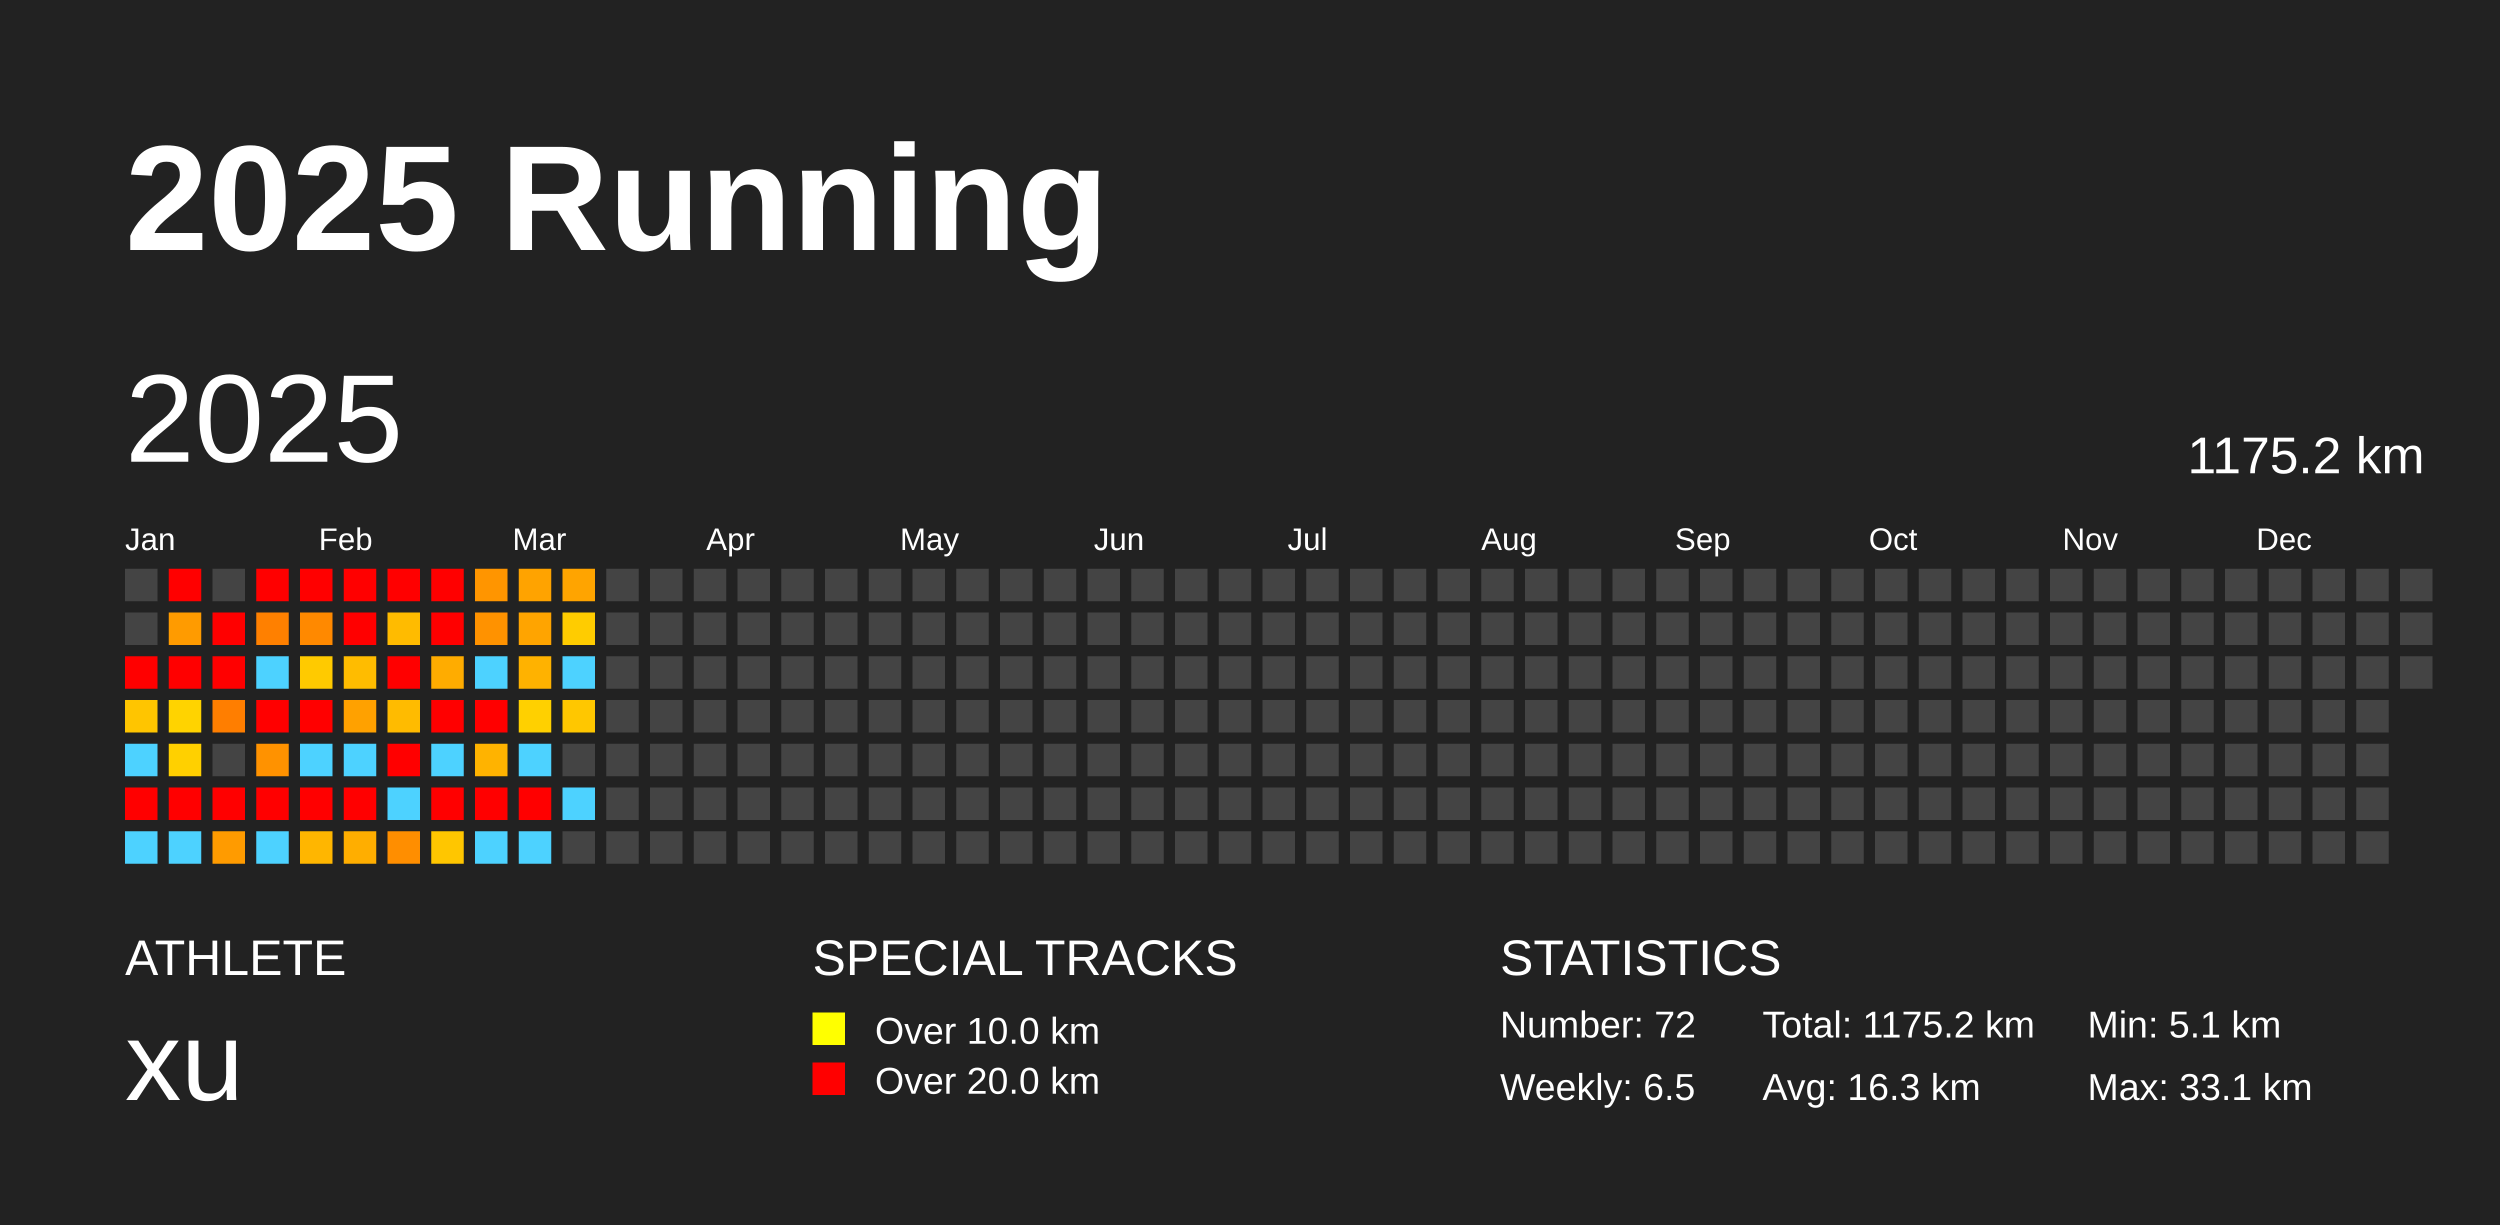
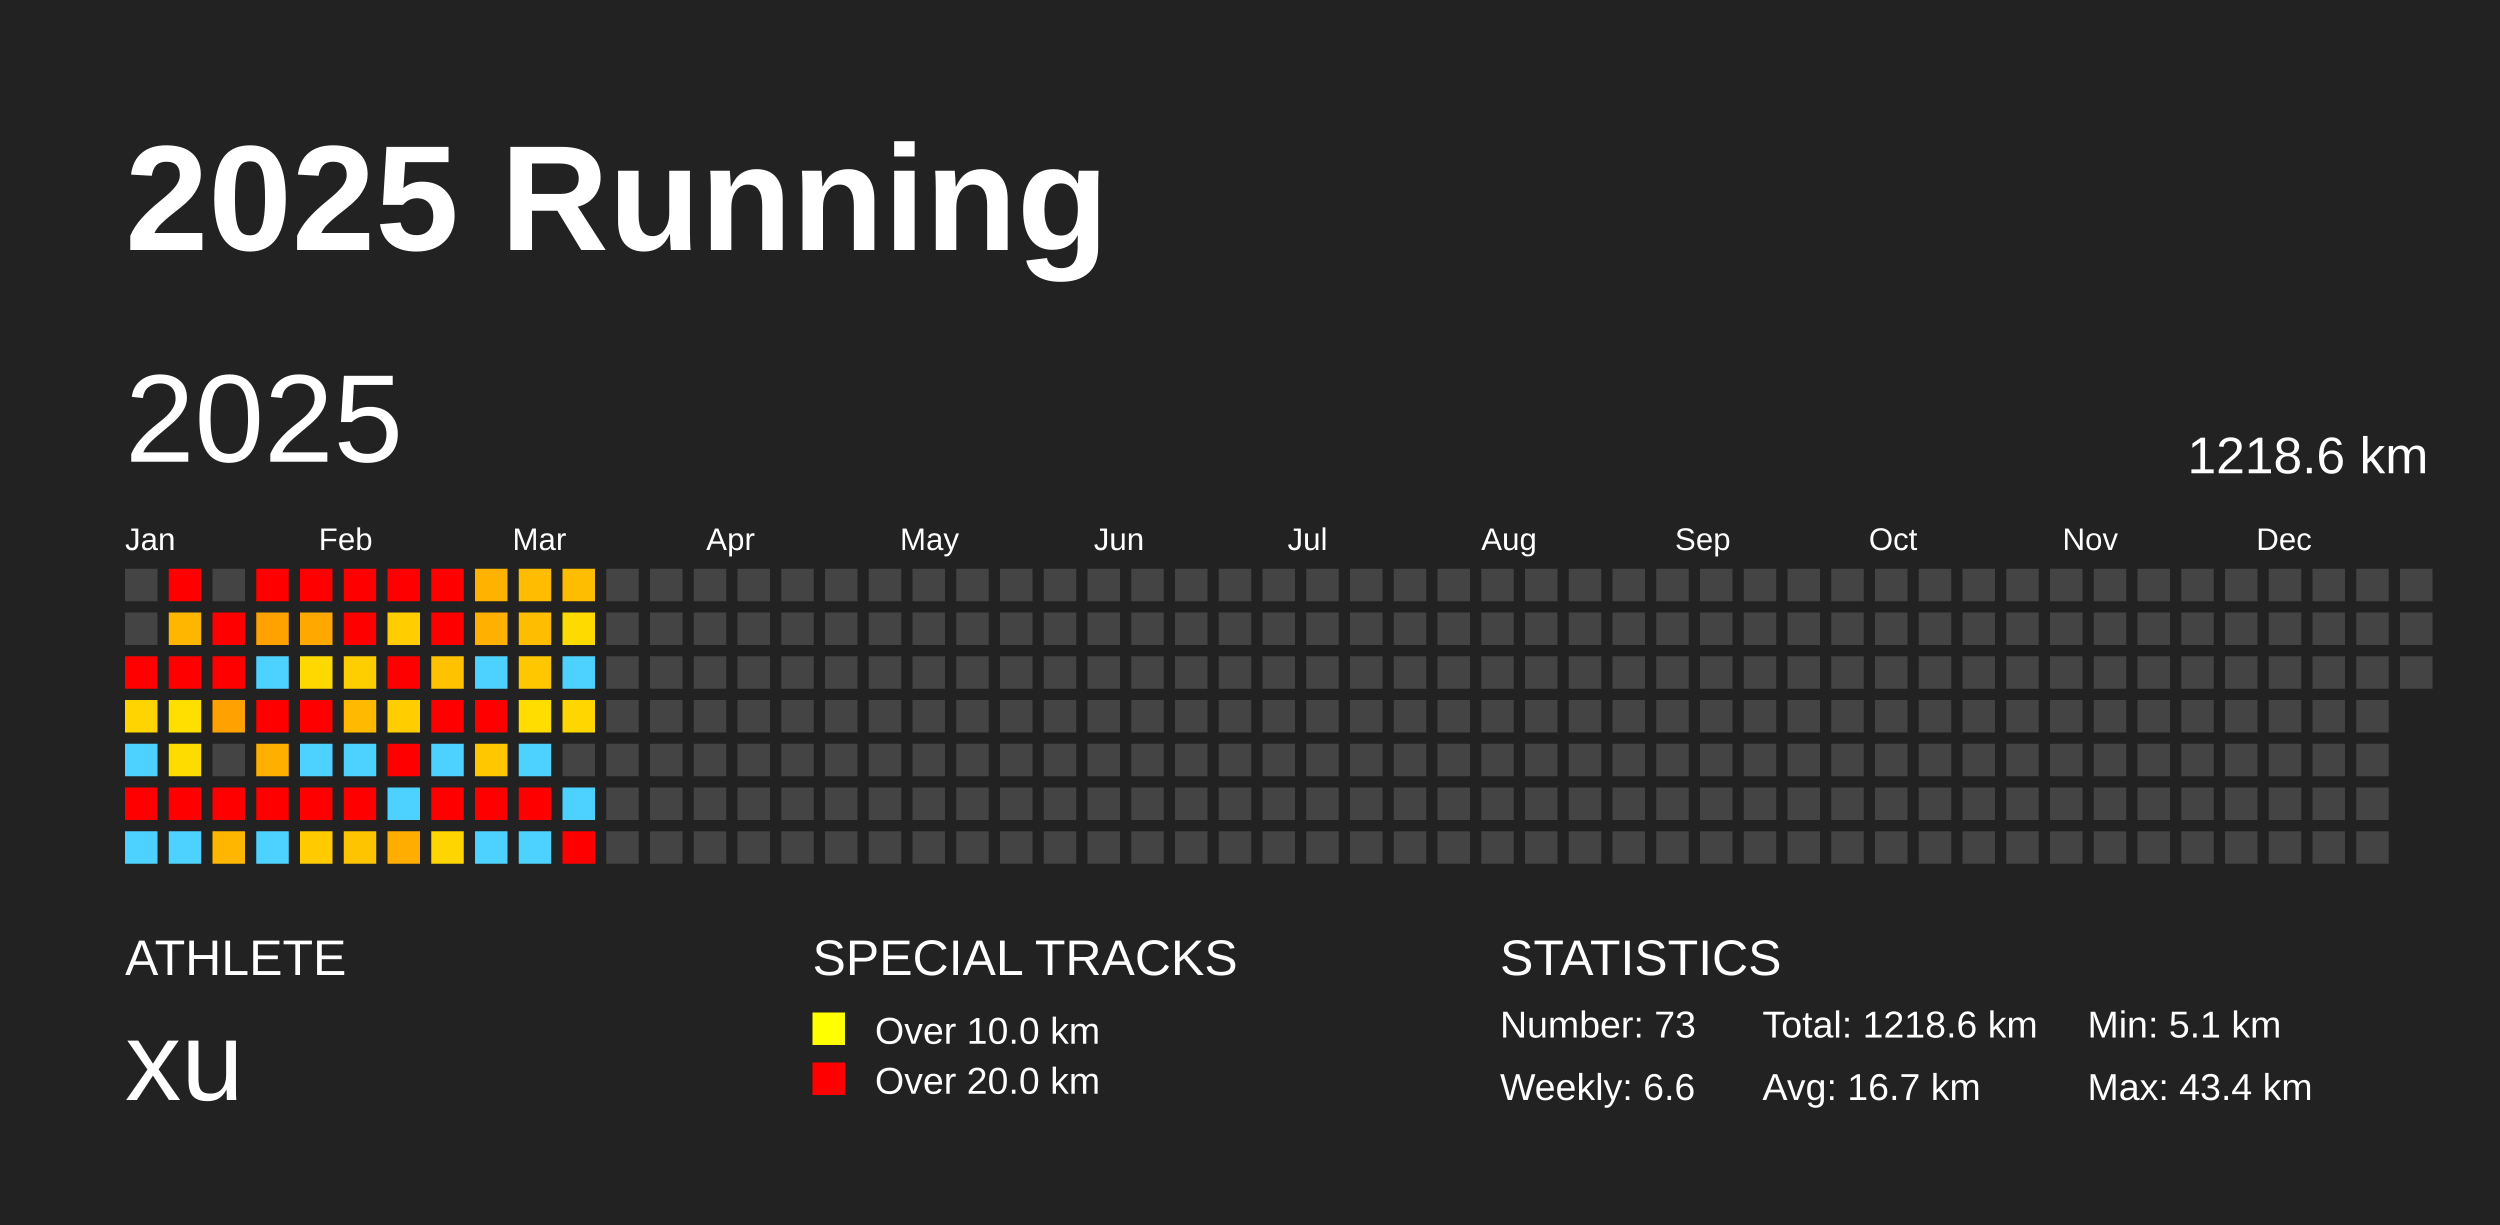
<svg xmlns="http://www.w3.org/2000/svg" baseProfile="full" height="98mm" version="1.1" viewBox="0,0,200,98" width="200mm">
  <defs />
  <rect fill="#222222" height="98" width="200" x="0" y="0" />
  <text fill="#FFFFFF" style="font-size:12px; font-family:Arial; font-weight:bold;" x="10" y="20">2025 Running</text>
  <text fill="#FFFFFF" style="font-size:4px; font-family:Arial" x="10" y="78">ATHLETE</text>
  <text fill="#FFFFFF" style="font-size:9px; font-family:Arial" x="10" y="88">xu</text>
  <text fill="#FFFFFF" style="font-size:4px; font-family:Arial" x="65" y="78">SPECIAL TRACKS</text>
  <rect fill="yellow" height="2.6" width="2.6" x="65" y="81" />
  <text fill="#FFFFFF" style="font-size:3px; font-family:Arial" x="70" y="83.5">Over 10.0 km</text>
  <rect fill="red" height="2.6" width="2.6" x="65" y="85" />
  <text fill="#FFFFFF" style="font-size:3px; font-family:Arial" x="70" y="87.5">Over 20.0 km</text>
  <text fill="#FFFFFF" style="font-size:4px; font-family:Arial" x="120" y="78">STATISTICS</text>
-   <text fill="#FFFFFF" style="font-size:3px; font-family:Arial" x="120" y="83">Number: 72</text>
-   <text fill="#FFFFFF" style="font-size:3px; font-family:Arial" x="120" y="88">Weekly: 6.5</text>
-   <text fill="#FFFFFF" style="font-size:3px; font-family:Arial" x="141" y="83">Total: 1175.2 km</text>
-   <text fill="#FFFFFF" style="font-size:3px; font-family:Arial" x="141" y="88">Avg: 16.3 km</text>
+   <text fill="#FFFFFF" style="font-size:3px; font-family:Arial" x="120" y="83">Number: 73</text>
+   <text fill="#FFFFFF" style="font-size:3px; font-family:Arial" x="120" y="88">Weekly: 6.6</text>
+   <text fill="#FFFFFF" style="font-size:3px; font-family:Arial" x="141" y="83">Total: 1218.6 km</text>
+   <text fill="#FFFFFF" style="font-size:3px; font-family:Arial" x="141" y="88">Avg: 16.7 km</text>
  <text fill="#FFFFFF" style="font-size:3px; font-family:Arial" x="167" y="83">Min: 5.1 km</text>
-   <text fill="#FFFFFF" style="font-size:3px; font-family:Arial" x="167" y="88">Max: 33.1 km</text>
+   <text fill="#FFFFFF" style="font-size:3px; font-family:Arial" x="167" y="88">Max: 43.4 km</text>
  <text dominant-baseline="hanging" fill="#FFFFFF" style="font-size:10.0px; font-family:Arial;" x="10" y="30">2025</text>
-   <text dominant-baseline="hanging" fill="#FFFFFF" style="font-size:4.125px; font-family:Arial;" x="175" y="35">1175.2 km</text>
+   <text dominant-baseline="hanging" fill="#FFFFFF" style="font-size:4.125px; font-family:Arial;" x="175" y="35">1218.6 km</text>
  <text fill="#FFFFFF" style="font-size:2.5px; font-family:Arial" x="10.0" y="44">Jan</text>
  <text fill="#FFFFFF" style="font-size:2.5px; font-family:Arial" x="25.5" y="44">Feb</text>
  <text fill="#FFFFFF" style="font-size:2.5px; font-family:Arial" x="41.0" y="44">Mar</text>
  <text fill="#FFFFFF" style="font-size:2.5px; font-family:Arial" x="56.5" y="44">Apr</text>
  <text fill="#FFFFFF" style="font-size:2.5px; font-family:Arial" x="72.0" y="44">May</text>
  <text fill="#FFFFFF" style="font-size:2.5px; font-family:Arial" x="87.5" y="44">Jun</text>
  <text fill="#FFFFFF" style="font-size:2.5px; font-family:Arial" x="103.0" y="44">Jul</text>
  <text fill="#FFFFFF" style="font-size:2.5px; font-family:Arial" x="118.5" y="44">Aug</text>
  <text fill="#FFFFFF" style="font-size:2.5px; font-family:Arial" x="134.0" y="44">Sep</text>
  <text fill="#FFFFFF" style="font-size:2.5px; font-family:Arial" x="149.5" y="44">Oct</text>
  <text fill="#FFFFFF" style="font-size:2.5px; font-family:Arial" x="165.0" y="44">Nov</text>
  <text fill="#FFFFFF" style="font-size:2.5px; font-family:Arial" x="180.5" y="44">Dec</text>
  <rect fill="#444444" height="2.6" width="2.6" x="10.0" y="45.5" />
  <rect fill="#444444" height="2.6" width="2.6" x="10.0" y="49.0" />
  <rect fill="red" height="2.6" width="2.6" x="10.0" y="52.5" />
-   <rect fill="#ffc500" height="2.6" width="2.6" x="10.0" y="56.0" />
+   <rect fill="#ffd400" height="2.6" width="2.6" x="10.0" y="56.0" />
  <rect fill="#4dd2ff" height="2.6" width="2.6" x="10.0" y="59.5" />
  <rect fill="red" height="2.6" width="2.6" x="10.0" y="63.0" />
  <rect fill="#4dd2ff" height="2.6" width="2.6" x="10.0" y="66.5" />
  <rect fill="red" height="2.6" width="2.6" x="13.5" y="45.5" />
-   <rect fill="#ff9b00" height="2.6" width="2.6" x="13.5" y="49.0" />
+   <rect fill="#ffb600" height="2.6" width="2.6" x="13.5" y="49.0" />
  <rect fill="red" height="2.6" width="2.6" x="13.5" y="52.5" />
-   <rect fill="#ffd300" height="2.6" width="2.6" x="13.5" y="56.0" />
-   <rect fill="#ffd000" height="2.6" width="2.6" x="13.5" y="59.5" />
+   <rect fill="#ffdf00" height="2.6" width="2.6" x="13.5" y="56.0" />
+   <rect fill="#ffdc00" height="2.6" width="2.6" x="13.5" y="59.5" />
  <rect fill="red" height="2.6" width="2.6" x="13.5" y="63.0" />
  <rect fill="#4dd2ff" height="2.6" width="2.6" x="13.5" y="66.5" />
  <rect fill="#444444" height="2.6" width="2.6" x="17.0" y="45.5" />
  <rect fill="red" height="2.6" width="2.6" x="17.0" y="49.0" />
  <rect fill="red" height="2.6" width="2.6" x="17.0" y="52.5" />
-   <rect fill="#ff7e00" height="2.6" width="2.6" x="17.0" y="56.0" />
+   <rect fill="#ffa100" height="2.6" width="2.6" x="17.0" y="56.0" />
  <rect fill="#444444" height="2.6" width="2.6" x="17.0" y="59.5" />
  <rect fill="red" height="2.6" width="2.6" x="17.0" y="63.0" />
-   <rect fill="#ff9b00" height="2.6" width="2.6" x="17.0" y="66.5" />
+   <rect fill="#ffb600" height="2.6" width="2.6" x="17.0" y="66.5" />
  <rect fill="red" height="2.6" width="2.6" x="20.5" y="45.5" />
-   <rect fill="#ff8000" height="2.6" width="2.6" x="20.5" y="49.0" />
+   <rect fill="#ffa200" height="2.6" width="2.6" x="20.5" y="49.0" />
  <rect fill="#4dd2ff" height="2.6" width="2.6" x="20.5" y="52.5" />
  <rect fill="red" height="2.6" width="2.6" x="20.5" y="56.0" />
-   <rect fill="#ff9200" height="2.6" width="2.6" x="20.5" y="59.5" />
+   <rect fill="#ffaf00" height="2.6" width="2.6" x="20.5" y="59.5" />
  <rect fill="red" height="2.6" width="2.6" x="20.5" y="63.0" />
  <rect fill="#4dd2ff" height="2.6" width="2.6" x="20.5" y="66.5" />
  <rect fill="red" height="2.6" width="2.6" x="24.0" y="45.5" />
-   <rect fill="#ff8900" height="2.6" width="2.6" x="24.0" y="49.0" />
-   <rect fill="#ffca00" height="2.6" width="2.6" x="24.0" y="52.5" />
+   <rect fill="#ffa900" height="2.6" width="2.6" x="24.0" y="49.0" />
+   <rect fill="#ffd800" height="2.6" width="2.6" x="24.0" y="52.5" />
  <rect fill="red" height="2.6" width="2.6" x="24.0" y="56.0" />
  <rect fill="#4dd2ff" height="2.6" width="2.6" x="24.0" y="59.5" />
  <rect fill="red" height="2.6" width="2.6" x="24.0" y="63.0" />
-   <rect fill="#ffb600" height="2.6" width="2.6" x="24.0" y="66.5" />
+   <rect fill="#ffca00" height="2.6" width="2.6" x="24.0" y="66.5" />
  <rect fill="red" height="2.6" width="2.6" x="27.5" y="45.5" />
  <rect fill="red" height="2.6" width="2.6" x="27.5" y="49.0" />
-   <rect fill="#ffbc00" height="2.6" width="2.6" x="27.5" y="52.5" />
-   <rect fill="#ffa100" height="2.6" width="2.6" x="27.5" y="56.0" />
+   <rect fill="#ffce00" height="2.6" width="2.6" x="27.5" y="52.5" />
+   <rect fill="#ffba00" height="2.6" width="2.6" x="27.5" y="56.0" />
  <rect fill="#4dd2ff" height="2.6" width="2.6" x="27.5" y="59.5" />
  <rect fill="red" height="2.6" width="2.6" x="27.5" y="63.0" />
-   <rect fill="#ffae00" height="2.6" width="2.6" x="27.5" y="66.5" />
+   <rect fill="#ffc400" height="2.6" width="2.6" x="27.5" y="66.5" />
  <rect fill="red" height="2.6" width="2.6" x="31.0" y="45.5" />
-   <rect fill="#ffbb00" height="2.6" width="2.6" x="31.0" y="49.0" />
+   <rect fill="#ffcd00" height="2.6" width="2.6" x="31.0" y="49.0" />
  <rect fill="red" height="2.6" width="2.6" x="31.0" y="52.5" />
-   <rect fill="#ffbb00" height="2.6" width="2.6" x="31.0" y="56.0" />
+   <rect fill="#ffcd00" height="2.6" width="2.6" x="31.0" y="56.0" />
  <rect fill="red" height="2.6" width="2.6" x="31.0" y="59.5" />
  <rect fill="#4dd2ff" height="2.6" width="2.6" x="31.0" y="63.0" />
-   <rect fill="#ff8e00" height="2.6" width="2.6" x="31.0" y="66.5" />
+   <rect fill="#ffad00" height="2.6" width="2.6" x="31.0" y="66.5" />
  <rect fill="red" height="2.6" width="2.6" x="34.5" y="45.5" />
  <rect fill="red" height="2.6" width="2.6" x="34.5" y="49.0" />
-   <rect fill="#ffac00" height="2.6" width="2.6" x="34.5" y="52.5" />
+   <rect fill="#ffc200" height="2.6" width="2.6" x="34.5" y="52.5" />
  <rect fill="red" height="2.6" width="2.6" x="34.5" y="56.0" />
  <rect fill="#4dd2ff" height="2.6" width="2.6" x="34.5" y="59.5" />
  <rect fill="red" height="2.6" width="2.6" x="34.5" y="63.0" />
-   <rect fill="#ffc600" height="2.6" width="2.6" x="34.5" y="66.5" />
-   <rect fill="#ff9500" height="2.6" width="2.6" x="38.0" y="45.5" />
-   <rect fill="#ff9200" height="2.6" width="2.6" x="38.0" y="49.0" />
+   <rect fill="#ffd500" height="2.6" width="2.6" x="34.5" y="66.5" />
+   <rect fill="#ffb200" height="2.6" width="2.6" x="38.0" y="45.5" />
+   <rect fill="#ffb000" height="2.6" width="2.6" x="38.0" y="49.0" />
  <rect fill="#4dd2ff" height="2.6" width="2.6" x="38.0" y="52.5" />
  <rect fill="red" height="2.6" width="2.6" x="38.0" y="56.0" />
-   <rect fill="#ffb300" height="2.6" width="2.6" x="38.0" y="59.5" />
+   <rect fill="#ffc700" height="2.6" width="2.6" x="38.0" y="59.5" />
  <rect fill="red" height="2.6" width="2.6" x="38.0" y="63.0" />
  <rect fill="#4dd2ff" height="2.6" width="2.6" x="38.0" y="66.5" />
-   <rect fill="#ffa300" height="2.6" width="2.6" x="41.5" y="45.5" />
-   <rect fill="#ffa400" height="2.6" width="2.6" x="41.5" y="49.0" />
-   <rect fill="#ffb200" height="2.6" width="2.6" x="41.5" y="52.5" />
-   <rect fill="#ffd000" height="2.6" width="2.6" x="41.5" y="56.0" />
+   <rect fill="#ffbc00" height="2.6" width="2.6" x="41.5" y="45.5" />
+   <rect fill="#ffbd00" height="2.6" width="2.6" x="41.5" y="49.0" />
+   <rect fill="#ffc700" height="2.6" width="2.6" x="41.5" y="52.5" />
+   <rect fill="#ffdd00" height="2.6" width="2.6" x="41.5" y="56.0" />
  <rect fill="#4dd2ff" height="2.6" width="2.6" x="41.5" y="59.5" />
  <rect fill="red" height="2.6" width="2.6" x="41.5" y="63.0" />
  <rect fill="#4dd2ff" height="2.6" width="2.6" x="41.5" y="66.5" />
-   <rect fill="#ffa400" height="2.6" width="2.6" x="45.0" y="45.5" />
-   <rect fill="#ffcc00" height="2.6" width="2.6" x="45.0" y="49.0" />
+   <rect fill="#ffbd00" height="2.6" width="2.6" x="45.0" y="45.5" />
+   <rect fill="#ffda00" height="2.6" width="2.6" x="45.0" y="49.0" />
  <rect fill="#4dd2ff" height="2.6" width="2.6" x="45.0" y="52.5" />
-   <rect fill="#ffc700" height="2.6" width="2.6" x="45.0" y="56.0" />
+   <rect fill="#ffd600" height="2.6" width="2.6" x="45.0" y="56.0" />
  <rect fill="#444444" height="2.6" width="2.6" x="45.0" y="59.5" />
  <rect fill="#4dd2ff" height="2.6" width="2.6" x="45.0" y="63.0" />
-   <rect fill="#444444" height="2.6" width="2.6" x="45.0" y="66.5" />
+   <rect fill="red" height="2.6" width="2.6" x="45.0" y="66.5" />
  <rect fill="#444444" height="2.6" width="2.6" x="48.5" y="45.5" />
  <rect fill="#444444" height="2.6" width="2.6" x="48.5" y="49.0" />
  <rect fill="#444444" height="2.6" width="2.6" x="48.5" y="52.5" />
  <rect fill="#444444" height="2.6" width="2.6" x="48.5" y="56.0" />
  <rect fill="#444444" height="2.6" width="2.6" x="48.5" y="59.5" />
  <rect fill="#444444" height="2.6" width="2.6" x="48.5" y="63.0" />
  <rect fill="#444444" height="2.6" width="2.6" x="48.5" y="66.5" />
  <rect fill="#444444" height="2.6" width="2.6" x="52.0" y="45.5" />
  <rect fill="#444444" height="2.6" width="2.6" x="52.0" y="49.0" />
  <rect fill="#444444" height="2.6" width="2.6" x="52.0" y="52.5" />
  <rect fill="#444444" height="2.6" width="2.6" x="52.0" y="56.0" />
  <rect fill="#444444" height="2.6" width="2.6" x="52.0" y="59.5" />
  <rect fill="#444444" height="2.6" width="2.6" x="52.0" y="63.0" />
  <rect fill="#444444" height="2.6" width="2.6" x="52.0" y="66.5" />
  <rect fill="#444444" height="2.6" width="2.6" x="55.5" y="45.5" />
  <rect fill="#444444" height="2.6" width="2.6" x="55.5" y="49.0" />
  <rect fill="#444444" height="2.6" width="2.6" x="55.5" y="52.5" />
  <rect fill="#444444" height="2.6" width="2.6" x="55.5" y="56.0" />
  <rect fill="#444444" height="2.6" width="2.6" x="55.5" y="59.5" />
  <rect fill="#444444" height="2.6" width="2.6" x="55.5" y="63.0" />
  <rect fill="#444444" height="2.6" width="2.6" x="55.5" y="66.5" />
  <rect fill="#444444" height="2.6" width="2.6" x="59.0" y="45.5" />
  <rect fill="#444444" height="2.6" width="2.6" x="59.0" y="49.0" />
  <rect fill="#444444" height="2.6" width="2.6" x="59.0" y="52.5" />
  <rect fill="#444444" height="2.6" width="2.6" x="59.0" y="56.0" />
  <rect fill="#444444" height="2.6" width="2.6" x="59.0" y="59.5" />
  <rect fill="#444444" height="2.6" width="2.6" x="59.0" y="63.0" />
  <rect fill="#444444" height="2.6" width="2.6" x="59.0" y="66.5" />
  <rect fill="#444444" height="2.6" width="2.6" x="62.5" y="45.5" />
  <rect fill="#444444" height="2.6" width="2.6" x="62.5" y="49.0" />
  <rect fill="#444444" height="2.6" width="2.6" x="62.5" y="52.5" />
  <rect fill="#444444" height="2.6" width="2.6" x="62.5" y="56.0" />
  <rect fill="#444444" height="2.6" width="2.6" x="62.5" y="59.5" />
  <rect fill="#444444" height="2.6" width="2.6" x="62.5" y="63.0" />
  <rect fill="#444444" height="2.6" width="2.6" x="62.5" y="66.5" />
  <rect fill="#444444" height="2.6" width="2.6" x="66.0" y="45.5" />
  <rect fill="#444444" height="2.6" width="2.6" x="66.0" y="49.0" />
  <rect fill="#444444" height="2.6" width="2.6" x="66.0" y="52.5" />
  <rect fill="#444444" height="2.6" width="2.6" x="66.0" y="56.0" />
  <rect fill="#444444" height="2.6" width="2.6" x="66.0" y="59.5" />
  <rect fill="#444444" height="2.6" width="2.6" x="66.0" y="63.0" />
  <rect fill="#444444" height="2.6" width="2.6" x="66.0" y="66.5" />
  <rect fill="#444444" height="2.6" width="2.6" x="69.5" y="45.5" />
  <rect fill="#444444" height="2.6" width="2.6" x="69.5" y="49.0" />
  <rect fill="#444444" height="2.6" width="2.6" x="69.5" y="52.5" />
  <rect fill="#444444" height="2.6" width="2.6" x="69.5" y="56.0" />
  <rect fill="#444444" height="2.6" width="2.6" x="69.5" y="59.5" />
  <rect fill="#444444" height="2.6" width="2.6" x="69.5" y="63.0" />
  <rect fill="#444444" height="2.6" width="2.6" x="69.5" y="66.5" />
  <rect fill="#444444" height="2.6" width="2.6" x="73.0" y="45.5" />
  <rect fill="#444444" height="2.6" width="2.6" x="73.0" y="49.0" />
  <rect fill="#444444" height="2.6" width="2.6" x="73.0" y="52.5" />
  <rect fill="#444444" height="2.6" width="2.6" x="73.0" y="56.0" />
  <rect fill="#444444" height="2.6" width="2.6" x="73.0" y="59.5" />
  <rect fill="#444444" height="2.6" width="2.6" x="73.0" y="63.0" />
  <rect fill="#444444" height="2.6" width="2.6" x="73.0" y="66.5" />
  <rect fill="#444444" height="2.6" width="2.6" x="76.5" y="45.5" />
  <rect fill="#444444" height="2.6" width="2.6" x="76.5" y="49.0" />
  <rect fill="#444444" height="2.6" width="2.6" x="76.5" y="52.5" />
  <rect fill="#444444" height="2.6" width="2.6" x="76.5" y="56.0" />
  <rect fill="#444444" height="2.6" width="2.6" x="76.5" y="59.5" />
  <rect fill="#444444" height="2.6" width="2.6" x="76.5" y="63.0" />
  <rect fill="#444444" height="2.6" width="2.6" x="76.5" y="66.5" />
  <rect fill="#444444" height="2.6" width="2.6" x="80.0" y="45.5" />
  <rect fill="#444444" height="2.6" width="2.6" x="80.0" y="49.0" />
  <rect fill="#444444" height="2.6" width="2.6" x="80.0" y="52.5" />
  <rect fill="#444444" height="2.6" width="2.6" x="80.0" y="56.0" />
  <rect fill="#444444" height="2.6" width="2.6" x="80.0" y="59.5" />
  <rect fill="#444444" height="2.6" width="2.6" x="80.0" y="63.0" />
  <rect fill="#444444" height="2.6" width="2.6" x="80.0" y="66.5" />
  <rect fill="#444444" height="2.6" width="2.6" x="83.5" y="45.5" />
  <rect fill="#444444" height="2.6" width="2.6" x="83.5" y="49.0" />
  <rect fill="#444444" height="2.6" width="2.6" x="83.5" y="52.5" />
  <rect fill="#444444" height="2.6" width="2.6" x="83.5" y="56.0" />
  <rect fill="#444444" height="2.6" width="2.6" x="83.5" y="59.5" />
  <rect fill="#444444" height="2.6" width="2.6" x="83.5" y="63.0" />
  <rect fill="#444444" height="2.6" width="2.6" x="83.5" y="66.5" />
  <rect fill="#444444" height="2.6" width="2.6" x="87.0" y="45.5" />
  <rect fill="#444444" height="2.6" width="2.6" x="87.0" y="49.0" />
  <rect fill="#444444" height="2.6" width="2.6" x="87.0" y="52.5" />
  <rect fill="#444444" height="2.6" width="2.6" x="87.0" y="56.0" />
  <rect fill="#444444" height="2.6" width="2.6" x="87.0" y="59.5" />
  <rect fill="#444444" height="2.6" width="2.6" x="87.0" y="63.0" />
  <rect fill="#444444" height="2.6" width="2.6" x="87.0" y="66.5" />
  <rect fill="#444444" height="2.6" width="2.6" x="90.5" y="45.5" />
  <rect fill="#444444" height="2.6" width="2.6" x="90.5" y="49.0" />
  <rect fill="#444444" height="2.6" width="2.6" x="90.5" y="52.5" />
  <rect fill="#444444" height="2.6" width="2.6" x="90.5" y="56.0" />
  <rect fill="#444444" height="2.6" width="2.6" x="90.5" y="59.5" />
  <rect fill="#444444" height="2.6" width="2.6" x="90.5" y="63.0" />
  <rect fill="#444444" height="2.6" width="2.6" x="90.5" y="66.5" />
  <rect fill="#444444" height="2.6" width="2.6" x="94.0" y="45.5" />
  <rect fill="#444444" height="2.6" width="2.6" x="94.0" y="49.0" />
  <rect fill="#444444" height="2.6" width="2.6" x="94.0" y="52.5" />
  <rect fill="#444444" height="2.6" width="2.6" x="94.0" y="56.0" />
  <rect fill="#444444" height="2.6" width="2.6" x="94.0" y="59.5" />
  <rect fill="#444444" height="2.6" width="2.6" x="94.0" y="63.0" />
  <rect fill="#444444" height="2.6" width="2.6" x="94.0" y="66.5" />
  <rect fill="#444444" height="2.6" width="2.6" x="97.5" y="45.5" />
  <rect fill="#444444" height="2.6" width="2.6" x="97.5" y="49.0" />
  <rect fill="#444444" height="2.6" width="2.6" x="97.5" y="52.5" />
  <rect fill="#444444" height="2.6" width="2.6" x="97.5" y="56.0" />
  <rect fill="#444444" height="2.6" width="2.6" x="97.5" y="59.5" />
  <rect fill="#444444" height="2.6" width="2.6" x="97.5" y="63.0" />
  <rect fill="#444444" height="2.6" width="2.6" x="97.5" y="66.5" />
  <rect fill="#444444" height="2.6" width="2.6" x="101.0" y="45.5" />
  <rect fill="#444444" height="2.6" width="2.6" x="101.0" y="49.0" />
  <rect fill="#444444" height="2.6" width="2.6" x="101.0" y="52.5" />
  <rect fill="#444444" height="2.6" width="2.6" x="101.0" y="56.0" />
  <rect fill="#444444" height="2.6" width="2.6" x="101.0" y="59.5" />
  <rect fill="#444444" height="2.6" width="2.6" x="101.0" y="63.0" />
  <rect fill="#444444" height="2.6" width="2.6" x="101.0" y="66.5" />
  <rect fill="#444444" height="2.6" width="2.6" x="104.5" y="45.5" />
  <rect fill="#444444" height="2.6" width="2.6" x="104.5" y="49.0" />
  <rect fill="#444444" height="2.6" width="2.6" x="104.5" y="52.5" />
  <rect fill="#444444" height="2.6" width="2.6" x="104.5" y="56.0" />
  <rect fill="#444444" height="2.6" width="2.6" x="104.5" y="59.5" />
  <rect fill="#444444" height="2.6" width="2.6" x="104.5" y="63.0" />
  <rect fill="#444444" height="2.6" width="2.6" x="104.5" y="66.5" />
  <rect fill="#444444" height="2.6" width="2.6" x="108.0" y="45.5" />
  <rect fill="#444444" height="2.6" width="2.6" x="108.0" y="49.0" />
  <rect fill="#444444" height="2.6" width="2.6" x="108.0" y="52.5" />
  <rect fill="#444444" height="2.6" width="2.6" x="108.0" y="56.0" />
  <rect fill="#444444" height="2.6" width="2.6" x="108.0" y="59.5" />
  <rect fill="#444444" height="2.6" width="2.6" x="108.0" y="63.0" />
  <rect fill="#444444" height="2.6" width="2.6" x="108.0" y="66.5" />
  <rect fill="#444444" height="2.6" width="2.6" x="111.5" y="45.5" />
  <rect fill="#444444" height="2.6" width="2.6" x="111.5" y="49.0" />
  <rect fill="#444444" height="2.6" width="2.6" x="111.5" y="52.5" />
  <rect fill="#444444" height="2.6" width="2.6" x="111.5" y="56.0" />
  <rect fill="#444444" height="2.6" width="2.6" x="111.5" y="59.5" />
  <rect fill="#444444" height="2.6" width="2.6" x="111.5" y="63.0" />
  <rect fill="#444444" height="2.6" width="2.6" x="111.5" y="66.5" />
  <rect fill="#444444" height="2.6" width="2.6" x="115.0" y="45.5" />
  <rect fill="#444444" height="2.6" width="2.6" x="115.0" y="49.0" />
  <rect fill="#444444" height="2.6" width="2.6" x="115.0" y="52.5" />
  <rect fill="#444444" height="2.6" width="2.6" x="115.0" y="56.0" />
  <rect fill="#444444" height="2.6" width="2.6" x="115.0" y="59.5" />
  <rect fill="#444444" height="2.6" width="2.6" x="115.0" y="63.0" />
  <rect fill="#444444" height="2.6" width="2.6" x="115.0" y="66.5" />
  <rect fill="#444444" height="2.6" width="2.6" x="118.5" y="45.5" />
  <rect fill="#444444" height="2.6" width="2.6" x="118.5" y="49.0" />
  <rect fill="#444444" height="2.6" width="2.6" x="118.5" y="52.5" />
  <rect fill="#444444" height="2.6" width="2.6" x="118.5" y="56.0" />
  <rect fill="#444444" height="2.6" width="2.6" x="118.5" y="59.5" />
  <rect fill="#444444" height="2.6" width="2.6" x="118.5" y="63.0" />
  <rect fill="#444444" height="2.6" width="2.6" x="118.5" y="66.5" />
  <rect fill="#444444" height="2.6" width="2.6" x="122.0" y="45.5" />
  <rect fill="#444444" height="2.6" width="2.6" x="122.0" y="49.0" />
  <rect fill="#444444" height="2.6" width="2.6" x="122.0" y="52.5" />
  <rect fill="#444444" height="2.6" width="2.6" x="122.0" y="56.0" />
  <rect fill="#444444" height="2.6" width="2.6" x="122.0" y="59.5" />
  <rect fill="#444444" height="2.6" width="2.6" x="122.0" y="63.0" />
  <rect fill="#444444" height="2.6" width="2.6" x="122.0" y="66.5" />
  <rect fill="#444444" height="2.6" width="2.6" x="125.5" y="45.5" />
  <rect fill="#444444" height="2.6" width="2.6" x="125.5" y="49.0" />
  <rect fill="#444444" height="2.6" width="2.6" x="125.5" y="52.5" />
  <rect fill="#444444" height="2.6" width="2.6" x="125.5" y="56.0" />
  <rect fill="#444444" height="2.6" width="2.6" x="125.5" y="59.5" />
  <rect fill="#444444" height="2.6" width="2.6" x="125.5" y="63.0" />
  <rect fill="#444444" height="2.6" width="2.6" x="125.5" y="66.5" />
  <rect fill="#444444" height="2.6" width="2.6" x="129.0" y="45.5" />
  <rect fill="#444444" height="2.6" width="2.6" x="129.0" y="49.0" />
  <rect fill="#444444" height="2.6" width="2.6" x="129.0" y="52.5" />
  <rect fill="#444444" height="2.6" width="2.6" x="129.0" y="56.0" />
  <rect fill="#444444" height="2.6" width="2.6" x="129.0" y="59.5" />
  <rect fill="#444444" height="2.6" width="2.6" x="129.0" y="63.0" />
  <rect fill="#444444" height="2.6" width="2.6" x="129.0" y="66.5" />
  <rect fill="#444444" height="2.6" width="2.6" x="132.5" y="45.5" />
  <rect fill="#444444" height="2.6" width="2.6" x="132.5" y="49.0" />
  <rect fill="#444444" height="2.6" width="2.6" x="132.5" y="52.5" />
  <rect fill="#444444" height="2.6" width="2.6" x="132.5" y="56.0" />
  <rect fill="#444444" height="2.6" width="2.6" x="132.5" y="59.5" />
  <rect fill="#444444" height="2.6" width="2.6" x="132.5" y="63.0" />
  <rect fill="#444444" height="2.6" width="2.6" x="132.5" y="66.5" />
  <rect fill="#444444" height="2.6" width="2.6" x="136.0" y="45.5" />
  <rect fill="#444444" height="2.6" width="2.6" x="136.0" y="49.0" />
  <rect fill="#444444" height="2.6" width="2.6" x="136.0" y="52.5" />
  <rect fill="#444444" height="2.6" width="2.6" x="136.0" y="56.0" />
  <rect fill="#444444" height="2.6" width="2.6" x="136.0" y="59.5" />
  <rect fill="#444444" height="2.6" width="2.6" x="136.0" y="63.0" />
  <rect fill="#444444" height="2.6" width="2.6" x="136.0" y="66.5" />
  <rect fill="#444444" height="2.6" width="2.6" x="139.5" y="45.5" />
  <rect fill="#444444" height="2.6" width="2.6" x="139.5" y="49.0" />
  <rect fill="#444444" height="2.6" width="2.6" x="139.5" y="52.5" />
  <rect fill="#444444" height="2.6" width="2.6" x="139.5" y="56.0" />
  <rect fill="#444444" height="2.6" width="2.6" x="139.5" y="59.5" />
  <rect fill="#444444" height="2.6" width="2.6" x="139.5" y="63.0" />
  <rect fill="#444444" height="2.6" width="2.6" x="139.5" y="66.5" />
  <rect fill="#444444" height="2.6" width="2.6" x="143.0" y="45.5" />
  <rect fill="#444444" height="2.6" width="2.6" x="143.0" y="49.0" />
  <rect fill="#444444" height="2.6" width="2.6" x="143.0" y="52.5" />
  <rect fill="#444444" height="2.6" width="2.6" x="143.0" y="56.0" />
  <rect fill="#444444" height="2.6" width="2.6" x="143.0" y="59.5" />
  <rect fill="#444444" height="2.6" width="2.6" x="143.0" y="63.0" />
  <rect fill="#444444" height="2.6" width="2.6" x="143.0" y="66.5" />
  <rect fill="#444444" height="2.6" width="2.6" x="146.5" y="45.5" />
  <rect fill="#444444" height="2.6" width="2.6" x="146.5" y="49.0" />
  <rect fill="#444444" height="2.6" width="2.6" x="146.5" y="52.5" />
  <rect fill="#444444" height="2.6" width="2.6" x="146.5" y="56.0" />
  <rect fill="#444444" height="2.6" width="2.6" x="146.5" y="59.5" />
  <rect fill="#444444" height="2.6" width="2.6" x="146.5" y="63.0" />
  <rect fill="#444444" height="2.6" width="2.6" x="146.5" y="66.5" />
  <rect fill="#444444" height="2.6" width="2.6" x="150.0" y="45.5" />
  <rect fill="#444444" height="2.6" width="2.6" x="150.0" y="49.0" />
  <rect fill="#444444" height="2.6" width="2.6" x="150.0" y="52.5" />
  <rect fill="#444444" height="2.6" width="2.6" x="150.0" y="56.0" />
  <rect fill="#444444" height="2.6" width="2.6" x="150.0" y="59.5" />
  <rect fill="#444444" height="2.6" width="2.6" x="150.0" y="63.0" />
  <rect fill="#444444" height="2.6" width="2.6" x="150.0" y="66.5" />
  <rect fill="#444444" height="2.6" width="2.6" x="153.5" y="45.5" />
  <rect fill="#444444" height="2.6" width="2.6" x="153.5" y="49.0" />
  <rect fill="#444444" height="2.6" width="2.6" x="153.5" y="52.5" />
  <rect fill="#444444" height="2.6" width="2.6" x="153.5" y="56.0" />
  <rect fill="#444444" height="2.6" width="2.6" x="153.5" y="59.5" />
  <rect fill="#444444" height="2.6" width="2.6" x="153.5" y="63.0" />
  <rect fill="#444444" height="2.6" width="2.6" x="153.5" y="66.5" />
  <rect fill="#444444" height="2.6" width="2.6" x="157.0" y="45.5" />
  <rect fill="#444444" height="2.6" width="2.6" x="157.0" y="49.0" />
  <rect fill="#444444" height="2.6" width="2.6" x="157.0" y="52.5" />
  <rect fill="#444444" height="2.6" width="2.6" x="157.0" y="56.0" />
  <rect fill="#444444" height="2.6" width="2.6" x="157.0" y="59.5" />
  <rect fill="#444444" height="2.6" width="2.6" x="157.0" y="63.0" />
  <rect fill="#444444" height="2.6" width="2.6" x="157.0" y="66.5" />
  <rect fill="#444444" height="2.6" width="2.6" x="160.5" y="45.5" />
  <rect fill="#444444" height="2.6" width="2.6" x="160.5" y="49.0" />
  <rect fill="#444444" height="2.6" width="2.6" x="160.5" y="52.5" />
  <rect fill="#444444" height="2.6" width="2.6" x="160.5" y="56.0" />
  <rect fill="#444444" height="2.6" width="2.6" x="160.5" y="59.5" />
  <rect fill="#444444" height="2.6" width="2.6" x="160.5" y="63.0" />
  <rect fill="#444444" height="2.6" width="2.6" x="160.5" y="66.5" />
  <rect fill="#444444" height="2.6" width="2.6" x="164.0" y="45.5" />
  <rect fill="#444444" height="2.6" width="2.6" x="164.0" y="49.0" />
  <rect fill="#444444" height="2.6" width="2.6" x="164.0" y="52.5" />
  <rect fill="#444444" height="2.6" width="2.6" x="164.0" y="56.0" />
  <rect fill="#444444" height="2.6" width="2.6" x="164.0" y="59.5" />
  <rect fill="#444444" height="2.6" width="2.6" x="164.0" y="63.0" />
  <rect fill="#444444" height="2.6" width="2.6" x="164.0" y="66.5" />
  <rect fill="#444444" height="2.6" width="2.6" x="167.5" y="45.5" />
  <rect fill="#444444" height="2.6" width="2.6" x="167.5" y="49.0" />
  <rect fill="#444444" height="2.6" width="2.6" x="167.5" y="52.5" />
  <rect fill="#444444" height="2.6" width="2.6" x="167.5" y="56.0" />
  <rect fill="#444444" height="2.6" width="2.6" x="167.5" y="59.5" />
  <rect fill="#444444" height="2.6" width="2.6" x="167.5" y="63.0" />
  <rect fill="#444444" height="2.6" width="2.6" x="167.5" y="66.5" />
  <rect fill="#444444" height="2.6" width="2.6" x="171.0" y="45.5" />
  <rect fill="#444444" height="2.6" width="2.6" x="171.0" y="49.0" />
  <rect fill="#444444" height="2.6" width="2.6" x="171.0" y="52.5" />
  <rect fill="#444444" height="2.6" width="2.6" x="171.0" y="56.0" />
  <rect fill="#444444" height="2.6" width="2.6" x="171.0" y="59.5" />
  <rect fill="#444444" height="2.6" width="2.6" x="171.0" y="63.0" />
  <rect fill="#444444" height="2.6" width="2.6" x="171.0" y="66.5" />
  <rect fill="#444444" height="2.6" width="2.6" x="174.5" y="45.5" />
  <rect fill="#444444" height="2.6" width="2.6" x="174.5" y="49.0" />
  <rect fill="#444444" height="2.6" width="2.6" x="174.5" y="52.5" />
  <rect fill="#444444" height="2.6" width="2.6" x="174.5" y="56.0" />
  <rect fill="#444444" height="2.6" width="2.6" x="174.5" y="59.5" />
  <rect fill="#444444" height="2.6" width="2.6" x="174.5" y="63.0" />
  <rect fill="#444444" height="2.6" width="2.6" x="174.5" y="66.5" />
  <rect fill="#444444" height="2.6" width="2.6" x="178.0" y="45.5" />
  <rect fill="#444444" height="2.6" width="2.6" x="178.0" y="49.0" />
  <rect fill="#444444" height="2.6" width="2.6" x="178.0" y="52.5" />
  <rect fill="#444444" height="2.6" width="2.6" x="178.0" y="56.0" />
  <rect fill="#444444" height="2.6" width="2.6" x="178.0" y="59.5" />
  <rect fill="#444444" height="2.6" width="2.6" x="178.0" y="63.0" />
  <rect fill="#444444" height="2.6" width="2.6" x="178.0" y="66.5" />
  <rect fill="#444444" height="2.6" width="2.6" x="181.5" y="45.5" />
  <rect fill="#444444" height="2.6" width="2.6" x="181.5" y="49.0" />
  <rect fill="#444444" height="2.6" width="2.6" x="181.5" y="52.5" />
  <rect fill="#444444" height="2.6" width="2.6" x="181.5" y="56.0" />
  <rect fill="#444444" height="2.6" width="2.6" x="181.5" y="59.5" />
  <rect fill="#444444" height="2.6" width="2.6" x="181.5" y="63.0" />
  <rect fill="#444444" height="2.6" width="2.6" x="181.5" y="66.5" />
  <rect fill="#444444" height="2.6" width="2.6" x="185.0" y="45.5" />
  <rect fill="#444444" height="2.6" width="2.6" x="185.0" y="49.0" />
  <rect fill="#444444" height="2.6" width="2.6" x="185.0" y="52.5" />
  <rect fill="#444444" height="2.6" width="2.6" x="185.0" y="56.0" />
  <rect fill="#444444" height="2.6" width="2.6" x="185.0" y="59.5" />
  <rect fill="#444444" height="2.6" width="2.6" x="185.0" y="63.0" />
  <rect fill="#444444" height="2.6" width="2.6" x="185.0" y="66.5" />
  <rect fill="#444444" height="2.6" width="2.6" x="188.5" y="45.5" />
  <rect fill="#444444" height="2.6" width="2.6" x="188.5" y="49.0" />
  <rect fill="#444444" height="2.6" width="2.6" x="188.5" y="52.5" />
  <rect fill="#444444" height="2.6" width="2.6" x="188.5" y="56.0" />
  <rect fill="#444444" height="2.6" width="2.6" x="188.5" y="59.5" />
  <rect fill="#444444" height="2.6" width="2.6" x="188.5" y="63.0" />
  <rect fill="#444444" height="2.6" width="2.6" x="188.5" y="66.5" />
  <rect fill="#444444" height="2.6" width="2.6" x="192.0" y="45.5" />
  <rect fill="#444444" height="2.6" width="2.6" x="192.0" y="49.0" />
  <rect fill="#444444" height="2.6" width="2.6" x="192.0" y="52.5" />
</svg>
